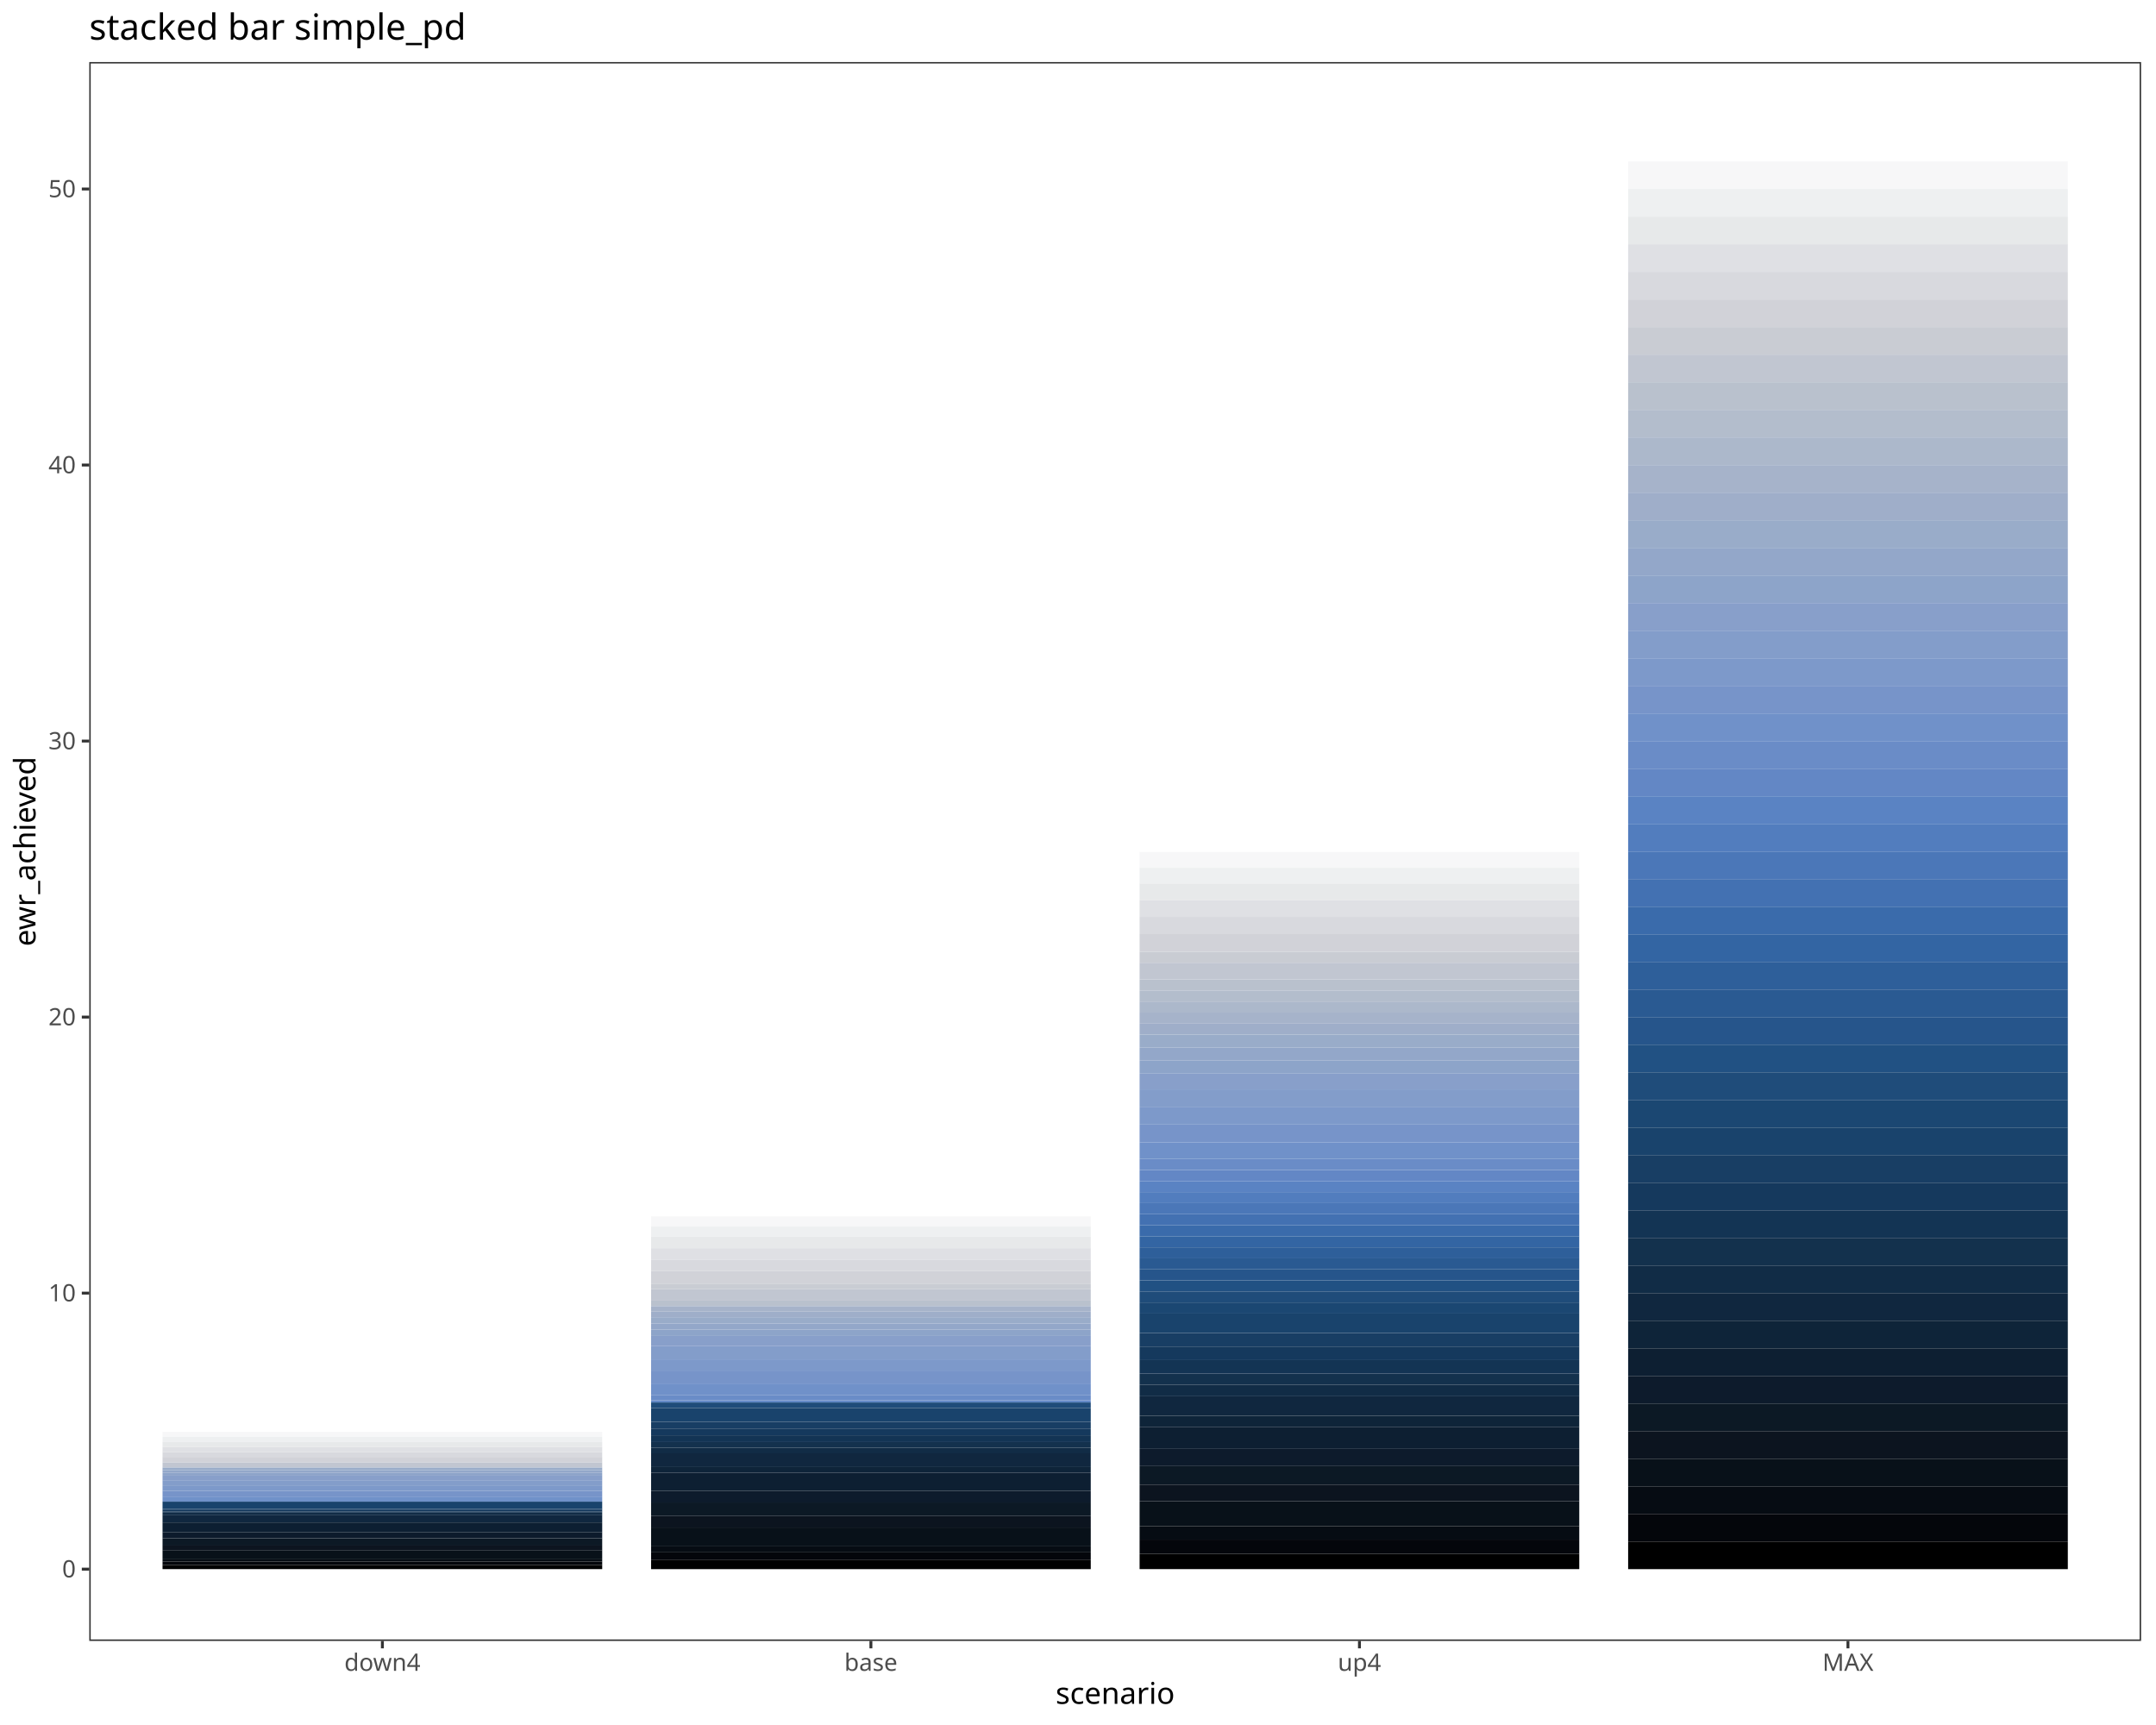
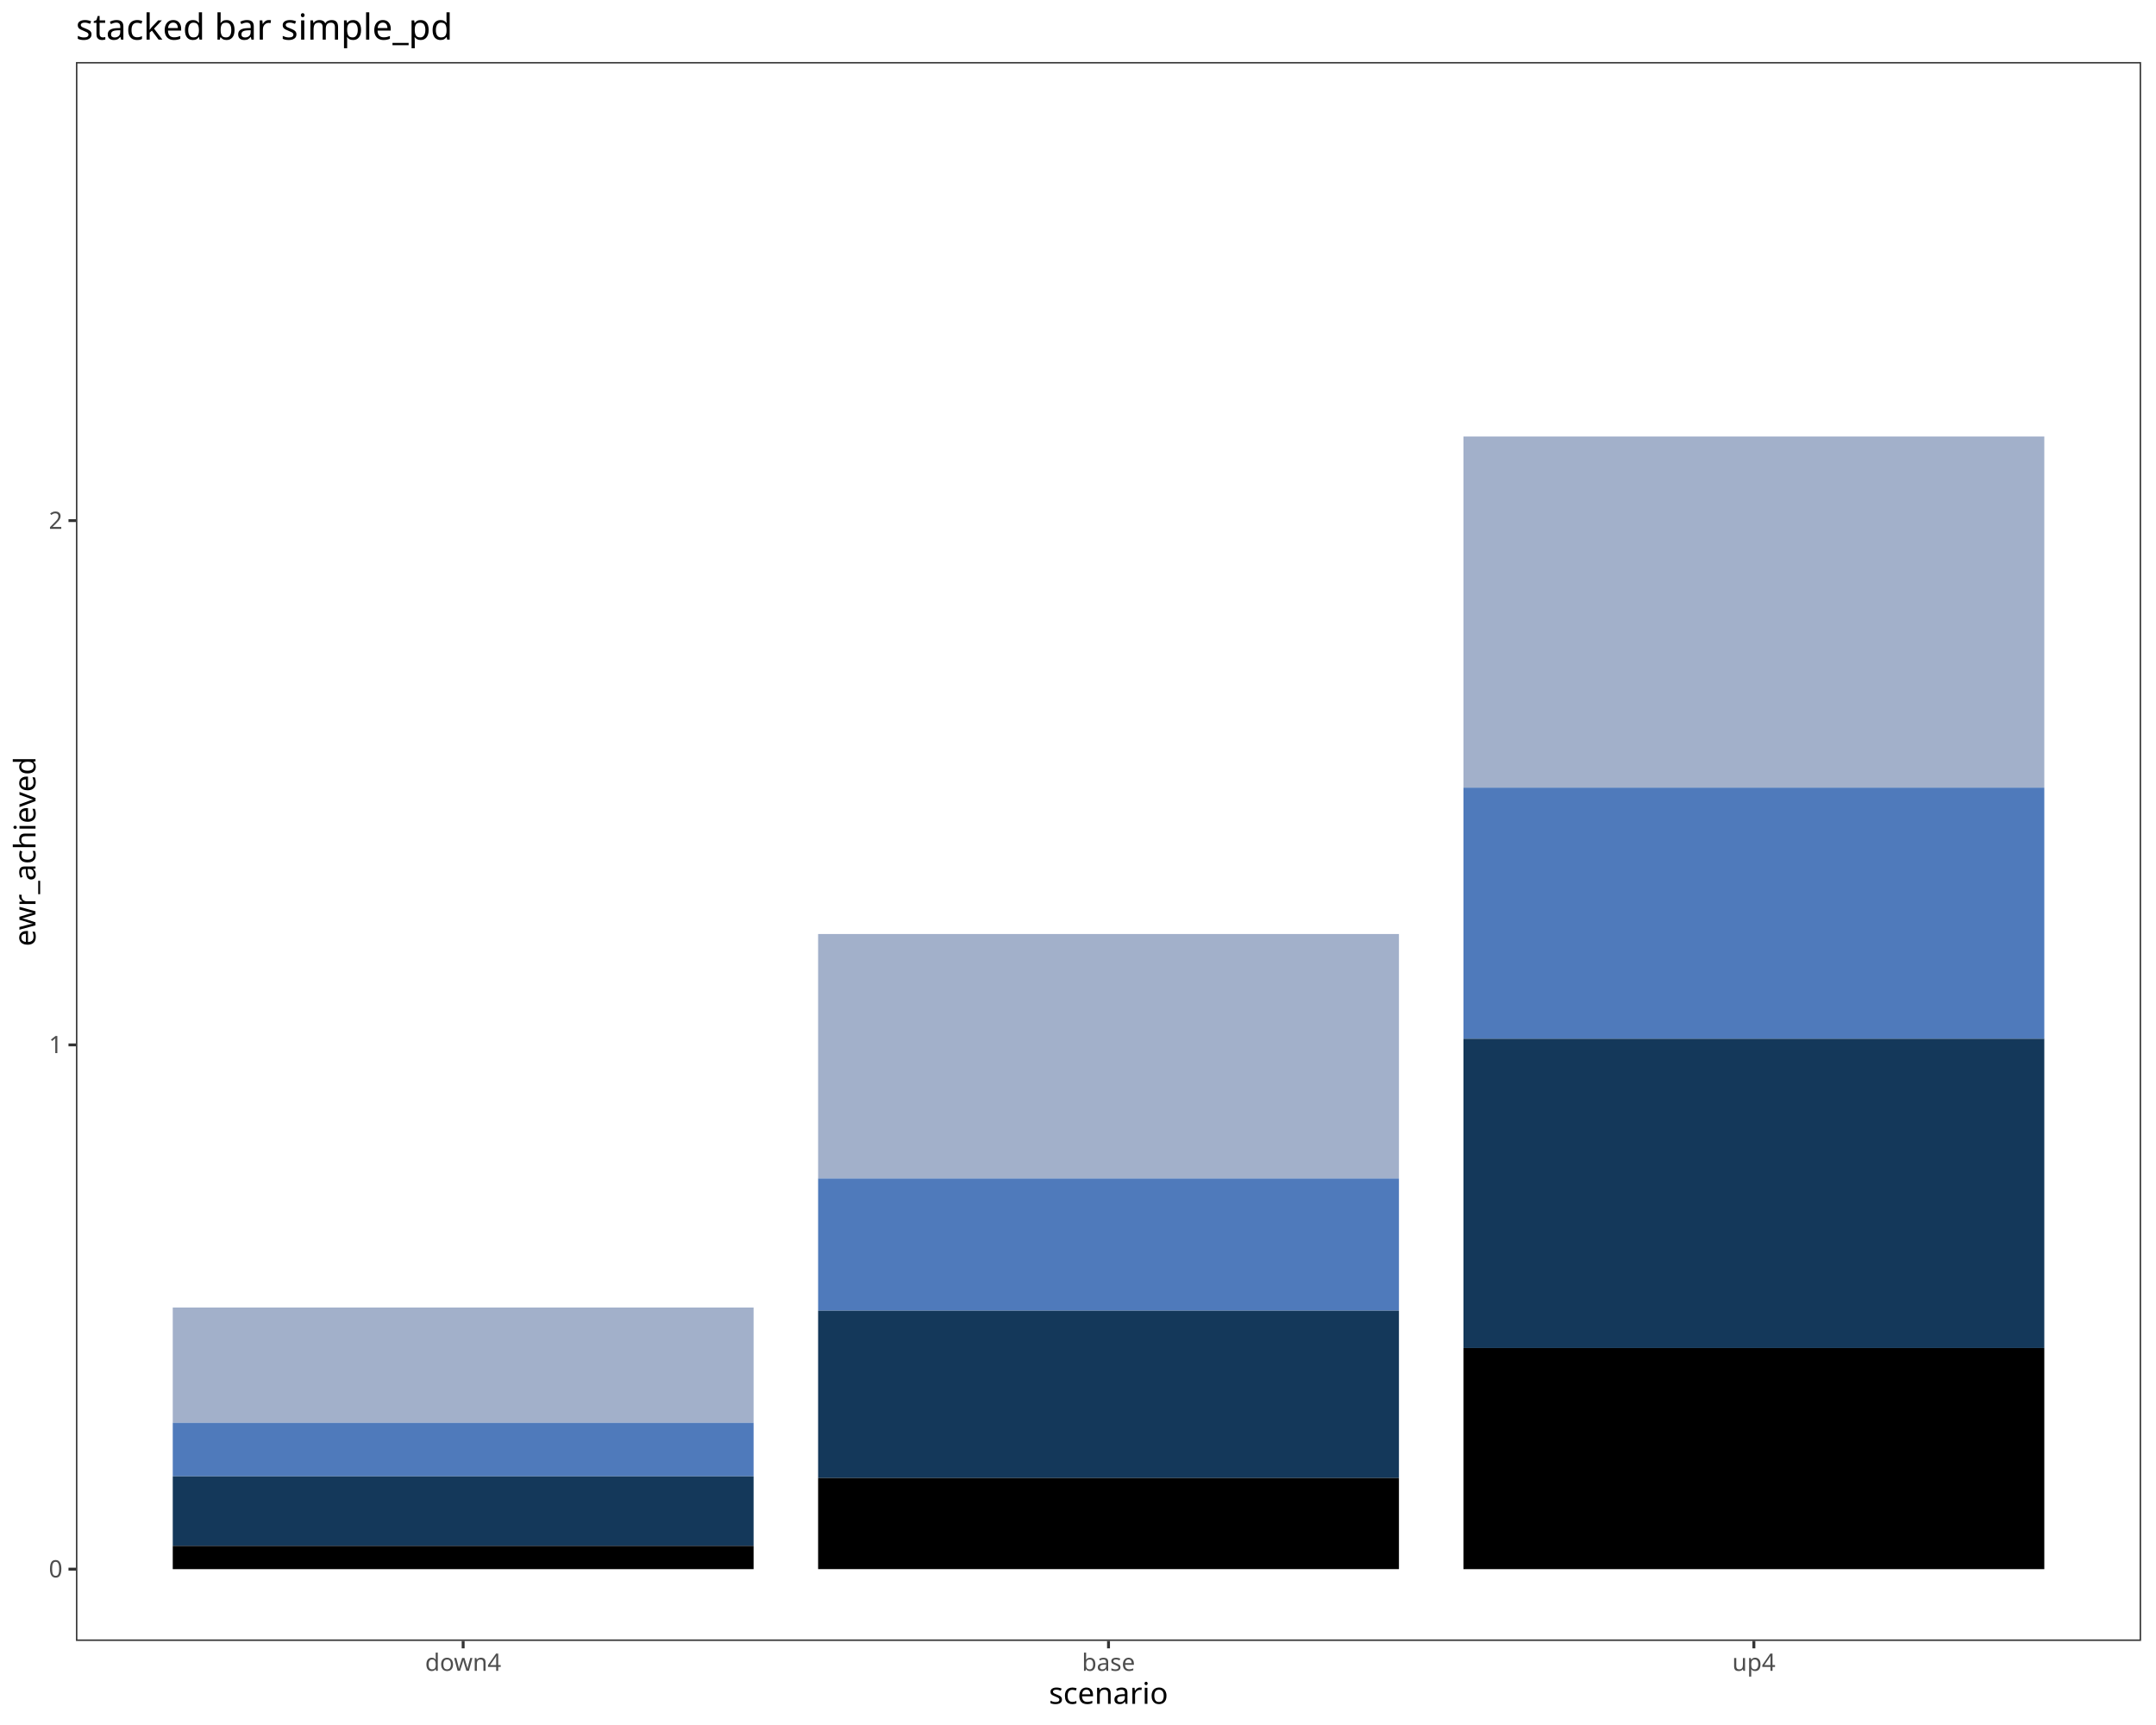
<svg xmlns="http://www.w3.org/2000/svg" class="svglite" data-engine-version="2.0" width="720.00pt" height="576.00pt" viewBox="0 0 720.00 576.00">
  <defs>
    <style type="text/css">
    .svglite line, .svglite polyline, .svglite polygon, .svglite path, .svglite rect, .svglite circle {
      fill: none;
      stroke: #000000;
      stroke-linecap: round;
      stroke-linejoin: round;
      stroke-miterlimit: 10.00;
    }
  </style>
  </defs>
  <rect width="100%" height="100%" style="stroke: none; fill: #FFFFFF;" />
  <defs>
    <clipPath id="cpMC4wMHw3MjAuMDB8MC4wMHw1NzYuMDA=">
      <rect x="0.00" y="0.00" width="720.00" height="576.00" />
    </clipPath>
  </defs>
  <g clip-path="url(#cpMC4wMHw3MjAuMDB8MC4wMHw1NzYuMDA=)">
    <rect x="0.00" y="0.00" width="720.00" height="576.00" style="stroke-width: 0.97; stroke: #FFFFFF; fill: #FFFFFF;" />
  </g>
  <defs>
-     <clipPath id="cpMjkuODF8NzE1LjAyfDIwLjcxfDU0Ny45Mg==">
-       <rect x="29.81" y="20.71" width="685.21" height="527.21" />
+     <clipPath id="cpMjUuMzZ8NzE1LjAyfDIwLjcxfDU0Ny45Mg==">
+       <rect x="25.36" y="20.71" width="689.66" height="527.21" />
    </clipPath>
  </defs>
-   <g clip-path="url(#cpMjkuODF8NzE1LjAyfDIwLjcxfDU0Ny45Mg==)">
-     <rect x="29.81" y="20.71" width="685.21" height="527.21" style="stroke-width: 0.97; stroke: none; fill: #FFFFFF;" />
-     <rect x="543.72" y="44.68" width="146.83" height="9.22" style="stroke-width: 1.07; stroke: none; stroke-linecap: butt; stroke-linejoin: miter; fill: #FFFFFF;" />
-     <rect x="543.72" y="53.89" width="146.83" height="9.22" style="stroke-width: 1.07; stroke: none; stroke-linecap: butt; stroke-linejoin: miter; fill: #F7F7F8;" />
-     <rect x="543.72" y="63.11" width="146.83" height="9.22" style="stroke-width: 1.07; stroke: none; stroke-linecap: butt; stroke-linejoin: miter; fill: #EEF0F1;" />
-     <rect x="543.72" y="72.33" width="146.83" height="9.22" style="stroke-width: 1.07; stroke: none; stroke-linecap: butt; stroke-linejoin: miter; fill: #E7E9EA;" />
-     <rect x="543.72" y="81.54" width="146.83" height="9.22" style="stroke-width: 1.07; stroke: none; stroke-linecap: butt; stroke-linejoin: miter; fill: #DFE0E4;" />
-     <rect x="543.72" y="90.76" width="146.83" height="9.22" style="stroke-width: 1.07; stroke: none; stroke-linecap: butt; stroke-linejoin: miter; fill: #D8D9DE;" />
-     <rect x="543.72" y="99.98" width="146.83" height="9.22" style="stroke-width: 1.07; stroke: none; stroke-linecap: butt; stroke-linejoin: miter; fill: #D1D2D8;" />
-     <rect x="543.72" y="109.19" width="146.83" height="9.22" style="stroke-width: 1.07; stroke: none; stroke-linecap: butt; stroke-linejoin: miter; fill: #C9CCD3;" />
-     <rect x="543.72" y="118.41" width="146.83" height="9.22" style="stroke-width: 1.07; stroke: none; stroke-linecap: butt; stroke-linejoin: miter; fill: #C1C6D1;" />
-     <rect x="543.72" y="127.63" width="146.83" height="9.22" style="stroke-width: 1.07; stroke: none; stroke-linecap: butt; stroke-linejoin: miter; fill: #B9C1CD;" />
-     <rect x="543.72" y="136.85" width="146.83" height="9.22" style="stroke-width: 1.07; stroke: none; stroke-linecap: butt; stroke-linejoin: miter; fill: #B3BDCC;" />
-     <rect x="543.72" y="146.06" width="146.83" height="9.22" style="stroke-width: 1.07; stroke: none; stroke-linecap: butt; stroke-linejoin: miter; fill: #ACB8CB;" />
-     <rect x="543.72" y="155.28" width="146.83" height="9.22" style="stroke-width: 1.07; stroke: none; stroke-linecap: butt; stroke-linejoin: miter; fill: #A6B3CA;" />
-     <rect x="543.72" y="164.50" width="146.83" height="9.22" style="stroke-width: 1.07; stroke: none; stroke-linecap: butt; stroke-linejoin: miter; fill: #9FAEC9;" />
-     <rect x="543.72" y="173.71" width="146.83" height="9.22" style="stroke-width: 1.07; stroke: none; stroke-linecap: butt; stroke-linejoin: miter; fill: #99ACC9;" />
-     <rect x="543.72" y="182.93" width="146.83" height="9.22" style="stroke-width: 1.07; stroke: none; stroke-linecap: butt; stroke-linejoin: miter; fill: #93A7C9;" />
-     <rect x="543.72" y="192.15" width="146.83" height="9.22" style="stroke-width: 1.07; stroke: none; stroke-linecap: butt; stroke-linejoin: miter; fill: #8DA4C9;" />
-     <rect x="543.72" y="201.36" width="146.83" height="9.22" style="stroke-width: 1.07; stroke: none; stroke-linecap: butt; stroke-linejoin: miter; fill: #889FCA;" />
-     <rect x="543.72" y="210.58" width="146.83" height="9.22" style="stroke-width: 1.07; stroke: none; stroke-linecap: butt; stroke-linejoin: miter; fill: #839DCA;" />
-     <rect x="543.72" y="219.80" width="146.83" height="9.22" style="stroke-width: 1.07; stroke: none; stroke-linecap: butt; stroke-linejoin: miter; fill: #7D99CA;" />
-     <rect x="543.72" y="229.01" width="146.83" height="9.22" style="stroke-width: 1.07; stroke: none; stroke-linecap: butt; stroke-linejoin: miter; fill: #7794C9;" />
-     <rect x="543.72" y="238.23" width="146.83" height="9.22" style="stroke-width: 1.07; stroke: none; stroke-linecap: butt; stroke-linejoin: miter; fill: #7091C9;" />
-     <rect x="543.72" y="247.45" width="146.83" height="9.22" style="stroke-width: 1.07; stroke: none; stroke-linecap: butt; stroke-linejoin: miter; fill: #6A8CC7;" />
-     <rect x="543.72" y="256.67" width="146.83" height="9.22" style="stroke-width: 1.07; stroke: none; stroke-linecap: butt; stroke-linejoin: miter; fill: #6387C5;" />
-     <rect x="543.72" y="265.88" width="146.83" height="9.22" style="stroke-width: 1.07; stroke: none; stroke-linecap: butt; stroke-linejoin: miter; fill: #5A83C3;" />
-     <rect x="543.72" y="275.10" width="146.83" height="9.22" style="stroke-width: 1.07; stroke: none; stroke-linecap: butt; stroke-linejoin: miter; fill: #527DBE;" />
-     <rect x="543.72" y="284.32" width="146.83" height="9.22" style="stroke-width: 1.07; stroke: none; stroke-linecap: butt; stroke-linejoin: miter; fill: #4B77B8;" />
-     <rect x="543.72" y="293.53" width="146.83" height="9.22" style="stroke-width: 1.07; stroke: none; stroke-linecap: butt; stroke-linejoin: miter; fill: #4371B2;" />
-     <rect x="543.72" y="302.75" width="146.83" height="9.22" style="stroke-width: 1.07; stroke: none; stroke-linecap: butt; stroke-linejoin: miter; fill: #3A6BAB;" />
-     <rect x="543.72" y="311.97" width="146.83" height="9.22" style="stroke-width: 1.07; stroke: none; stroke-linecap: butt; stroke-linejoin: miter; fill: #3365A3;" />
-     <rect x="543.72" y="321.18" width="146.83" height="9.22" style="stroke-width: 1.07; stroke: none; stroke-linecap: butt; stroke-linejoin: miter; fill: #2E5F9A;" />
-     <rect x="543.72" y="330.40" width="146.83" height="9.22" style="stroke-width: 1.07; stroke: none; stroke-linecap: butt; stroke-linejoin: miter; fill: #2A5A92;" />
-     <rect x="543.72" y="339.62" width="146.83" height="9.22" style="stroke-width: 1.07; stroke: none; stroke-linecap: butt; stroke-linejoin: miter; fill: #26558B;" />
-     <rect x="543.72" y="348.83" width="146.83" height="9.22" style="stroke-width: 1.07; stroke: none; stroke-linecap: butt; stroke-linejoin: miter; fill: #215183;" />
-     <rect x="543.72" y="358.05" width="146.83" height="9.22" style="stroke-width: 1.07; stroke: none; stroke-linecap: butt; stroke-linejoin: miter; fill: #1F4C7A;" />
-     <rect x="543.72" y="367.27" width="146.83" height="9.22" style="stroke-width: 1.07; stroke: none; stroke-linecap: butt; stroke-linejoin: miter; fill: #1B4772;" />
-     <rect x="543.72" y="376.49" width="146.83" height="9.22" style="stroke-width: 1.07; stroke: none; stroke-linecap: butt; stroke-linejoin: miter; fill: #19436C;" />
-     <rect x="543.72" y="385.70" width="146.83" height="9.22" style="stroke-width: 1.07; stroke: none; stroke-linecap: butt; stroke-linejoin: miter; fill: #183E64;" />
-     <rect x="543.72" y="394.92" width="146.83" height="9.22" style="stroke-width: 1.07; stroke: none; stroke-linecap: butt; stroke-linejoin: miter; fill: #15395D;" />
-     <rect x="543.72" y="404.14" width="146.83" height="9.22" style="stroke-width: 1.07; stroke: none; stroke-linecap: butt; stroke-linejoin: miter; fill: #133454;" />
-     <rect x="543.72" y="413.35" width="146.83" height="9.22" style="stroke-width: 1.07; stroke: none; stroke-linecap: butt; stroke-linejoin: miter; fill: #13314D;" />
-     <rect x="543.72" y="422.57" width="146.83" height="9.22" style="stroke-width: 1.07; stroke: none; stroke-linecap: butt; stroke-linejoin: miter; fill: #112C46;" />
-     <rect x="543.72" y="431.79" width="146.83" height="9.22" style="stroke-width: 1.07; stroke: none; stroke-linecap: butt; stroke-linejoin: miter; fill: #10273F;" />
-     <rect x="543.72" y="441.00" width="146.83" height="9.22" style="stroke-width: 1.07; stroke: none; stroke-linecap: butt; stroke-linejoin: miter; fill: #0E2439;" />
-     <rect x="543.72" y="450.22" width="146.83" height="9.22" style="stroke-width: 1.07; stroke: none; stroke-linecap: butt; stroke-linejoin: miter; fill: #0D1F32;" />
-     <rect x="543.72" y="459.44" width="146.83" height="9.22" style="stroke-width: 1.07; stroke: none; stroke-linecap: butt; stroke-linejoin: miter; fill: #0D1B2C;" />
-     <rect x="543.72" y="468.65" width="146.83" height="9.22" style="stroke-width: 1.07; stroke: none; stroke-linecap: butt; stroke-linejoin: miter; fill: #0C1925;" />
-     <rect x="543.72" y="477.87" width="146.83" height="9.22" style="stroke-width: 1.07; stroke: none; stroke-linecap: butt; stroke-linejoin: miter; fill: #0C141F;" />
-     <rect x="543.72" y="487.09" width="146.83" height="9.22" style="stroke-width: 1.07; stroke: none; stroke-linecap: butt; stroke-linejoin: miter; fill: #081119;" />
-     <rect x="543.72" y="496.31" width="146.83" height="9.22" style="stroke-width: 1.07; stroke: none; stroke-linecap: butt; stroke-linejoin: miter; fill: #060C13;" />
-     <rect x="543.72" y="505.52" width="146.83" height="9.22" style="stroke-width: 1.07; stroke: none; stroke-linecap: butt; stroke-linejoin: miter; fill: #04060B;" />
-     <rect x="543.72" y="514.74" width="146.83" height="9.22" style="stroke-width: 1.07; stroke: none; stroke-linecap: butt; stroke-linejoin: miter; fill: #000000;" />
-     <rect x="217.43" y="402.10" width="146.83" height="4.07" style="stroke-width: 1.07; stroke: none; stroke-linecap: butt; stroke-linejoin: miter; fill: #FFFFFF;" />
-     <rect x="217.43" y="406.17" width="146.83" height="3.39" style="stroke-width: 1.07; stroke: none; stroke-linecap: butt; stroke-linejoin: miter; fill: #F7F7F8;" />
-     <rect x="217.43" y="409.56" width="146.83" height="3.39" style="stroke-width: 1.07; stroke: none; stroke-linecap: butt; stroke-linejoin: miter; fill: #EEF0F1;" />
-     <rect x="217.43" y="412.96" width="146.83" height="3.82" style="stroke-width: 1.07; stroke: none; stroke-linecap: butt; stroke-linejoin: miter; fill: #E7E9EA;" />
-     <rect x="217.43" y="416.78" width="146.83" height="3.82" style="stroke-width: 1.07; stroke: none; stroke-linecap: butt; stroke-linejoin: miter; fill: #DFE0E4;" />
-     <rect x="217.43" y="420.60" width="146.83" height="3.77" style="stroke-width: 1.07; stroke: none; stroke-linecap: butt; stroke-linejoin: miter; fill: #D8D9DE;" />
-     <rect x="217.43" y="424.37" width="146.83" height="4.26" style="stroke-width: 1.07; stroke: none; stroke-linecap: butt; stroke-linejoin: miter; fill: #D1D2D8;" />
-     <rect x="217.43" y="428.63" width="146.83" height="1.84" style="stroke-width: 1.07; stroke: none; stroke-linecap: butt; stroke-linejoin: miter; fill: #C9CCD3;" />
-     <rect x="217.43" y="430.47" width="146.83" height="3.82" style="stroke-width: 1.07; stroke: none; stroke-linecap: butt; stroke-linejoin: miter; fill: #C1C6D1;" />
-     <rect x="217.43" y="434.29" width="146.83" height="1.84" style="stroke-width: 1.07; stroke: none; stroke-linecap: butt; stroke-linejoin: miter; fill: #B9C1CD;" />
-     <rect x="217.43" y="436.13" width="146.83" height="0.00" style="stroke-width: 1.07; stroke: none; stroke-linecap: butt; stroke-linejoin: miter; fill: #B3BDCC;" />
-     <rect x="217.43" y="436.13" width="146.83" height="0.00" style="stroke-width: 1.07; stroke: none; stroke-linecap: butt; stroke-linejoin: miter; fill: #ACB8CB;" />
-     <rect x="217.43" y="436.13" width="146.83" height="1.84" style="stroke-width: 1.07; stroke: none; stroke-linecap: butt; stroke-linejoin: miter; fill: #A6B3CA;" />
-     <rect x="217.43" y="437.98" width="146.83" height="1.84" style="stroke-width: 1.07; stroke: none; stroke-linecap: butt; stroke-linejoin: miter; fill: #9FAEC9;" />
-     <rect x="217.43" y="439.82" width="146.83" height="2.09" style="stroke-width: 1.07; stroke: none; stroke-linecap: butt; stroke-linejoin: miter; fill: #99ACC9;" />
-     <rect x="217.43" y="441.91" width="146.83" height="2.09" style="stroke-width: 1.07; stroke: none; stroke-linecap: butt; stroke-linejoin: miter; fill: #93A7C9;" />
-     <rect x="217.43" y="444.00" width="146.83" height="2.09" style="stroke-width: 1.07; stroke: none; stroke-linecap: butt; stroke-linejoin: miter; fill: #8DA4C9;" />
-     <rect x="217.43" y="446.09" width="146.83" height="3.41" style="stroke-width: 1.07; stroke: none; stroke-linecap: butt; stroke-linejoin: miter; fill: #889FCA;" />
-     <rect x="217.43" y="449.50" width="146.83" height="4.41" style="stroke-width: 1.07; stroke: none; stroke-linecap: butt; stroke-linejoin: miter; fill: #839DCA;" />
-     <rect x="217.43" y="453.91" width="146.83" height="3.74" style="stroke-width: 1.07; stroke: none; stroke-linecap: butt; stroke-linejoin: miter; fill: #7D99CA;" />
-     <rect x="217.43" y="457.65" width="146.83" height="4.33" style="stroke-width: 1.07; stroke: none; stroke-linecap: butt; stroke-linejoin: miter; fill: #7794C9;" />
-     <rect x="217.43" y="461.98" width="146.83" height="3.79" style="stroke-width: 1.07; stroke: none; stroke-linecap: butt; stroke-linejoin: miter; fill: #7091C9;" />
-     <rect x="217.43" y="465.77" width="146.83" height="1.84" style="stroke-width: 1.07; stroke: none; stroke-linecap: butt; stroke-linejoin: miter; fill: #6A8CC7;" />
-     <rect x="217.43" y="467.61" width="146.83" height="0.37" style="stroke-width: 1.07; stroke: none; stroke-linecap: butt; stroke-linejoin: miter; fill: #6387C5;" />
-     <rect x="217.43" y="467.98" width="146.83" height="0.34" style="stroke-width: 1.07; stroke: none; stroke-linecap: butt; stroke-linejoin: miter; fill: #5A83C3;" />
-     <rect x="217.43" y="468.32" width="146.83" height="0.00" style="stroke-width: 1.07; stroke: none; stroke-linecap: butt; stroke-linejoin: miter; fill: #527DBE;" />
-     <rect x="217.43" y="468.32" width="146.83" height="0.00" style="stroke-width: 1.07; stroke: none; stroke-linecap: butt; stroke-linejoin: miter; fill: #4B77B8;" />
-     <rect x="217.43" y="468.32" width="146.83" height="0.00" style="stroke-width: 1.07; stroke: none; stroke-linecap: butt; stroke-linejoin: miter; fill: #4371B2;" />
-     <rect x="217.43" y="468.32" width="146.83" height="0.00" style="stroke-width: 1.07; stroke: none; stroke-linecap: butt; stroke-linejoin: miter; fill: #3A6BAB;" />
-     <rect x="217.43" y="468.32" width="146.83" height="0.00" style="stroke-width: 1.07; stroke: none; stroke-linecap: butt; stroke-linejoin: miter; fill: #3365A3;" />
-     <rect x="217.43" y="468.32" width="146.83" height="0.00" style="stroke-width: 1.07; stroke: none; stroke-linecap: butt; stroke-linejoin: miter; fill: #2E5F9A;" />
-     <rect x="217.43" y="468.32" width="146.83" height="0.00" style="stroke-width: 1.07; stroke: none; stroke-linecap: butt; stroke-linejoin: miter; fill: #2A5A92;" />
-     <rect x="217.43" y="468.32" width="146.83" height="0.00" style="stroke-width: 1.07; stroke: none; stroke-linecap: butt; stroke-linejoin: miter; fill: #26558B;" />
-     <rect x="217.43" y="468.32" width="146.83" height="0.00" style="stroke-width: 1.07; stroke: none; stroke-linecap: butt; stroke-linejoin: miter; fill: #215183;" />
-     <rect x="217.43" y="468.32" width="146.83" height="1.84" style="stroke-width: 1.07; stroke: none; stroke-linecap: butt; stroke-linejoin: miter; fill: #1F4C7A;" />
-     <rect x="217.43" y="470.16" width="146.83" height="0.00" style="stroke-width: 1.07; stroke: none; stroke-linecap: butt; stroke-linejoin: miter; fill: #1B4772;" />
-     <rect x="217.43" y="470.16" width="146.83" height="4.59" style="stroke-width: 1.07; stroke: none; stroke-linecap: butt; stroke-linejoin: miter; fill: #19436C;" />
-     <rect x="217.43" y="474.75" width="146.83" height="2.26" style="stroke-width: 1.07; stroke: none; stroke-linecap: butt; stroke-linejoin: miter; fill: #183E64;" />
-     <rect x="217.43" y="477.00" width="146.83" height="2.26" style="stroke-width: 1.07; stroke: none; stroke-linecap: butt; stroke-linejoin: miter; fill: #15395D;" />
-     <rect x="217.43" y="479.26" width="146.83" height="2.26" style="stroke-width: 1.07; stroke: none; stroke-linecap: butt; stroke-linejoin: miter; fill: #133454;" />
-     <rect x="217.43" y="481.51" width="146.83" height="1.84" style="stroke-width: 1.07; stroke: none; stroke-linecap: butt; stroke-linejoin: miter; fill: #13314D;" />
-     <rect x="217.43" y="483.36" width="146.83" height="1.92" style="stroke-width: 1.07; stroke: none; stroke-linecap: butt; stroke-linejoin: miter; fill: #112C46;" />
-     <rect x="217.43" y="485.28" width="146.83" height="4.59" style="stroke-width: 1.07; stroke: none; stroke-linecap: butt; stroke-linejoin: miter; fill: #10273F;" />
-     <rect x="217.43" y="489.86" width="146.83" height="1.84" style="stroke-width: 1.07; stroke: none; stroke-linecap: butt; stroke-linejoin: miter; fill: #0E2439;" />
-     <rect x="217.43" y="491.71" width="146.83" height="6.14" style="stroke-width: 1.07; stroke: none; stroke-linecap: butt; stroke-linejoin: miter; fill: #0D1F32;" />
-     <rect x="217.43" y="497.85" width="146.83" height="3.85" style="stroke-width: 1.07; stroke: none; stroke-linecap: butt; stroke-linejoin: miter; fill: #0D1B2C;" />
-     <rect x="217.43" y="501.70" width="146.83" height="4.53" style="stroke-width: 1.07; stroke: none; stroke-linecap: butt; stroke-linejoin: miter; fill: #0C1925;" />
-     <rect x="217.43" y="506.24" width="146.83" height="3.82" style="stroke-width: 1.07; stroke: none; stroke-linecap: butt; stroke-linejoin: miter; fill: #0C141F;" />
-     <rect x="217.43" y="510.06" width="146.83" height="6.30" style="stroke-width: 1.07; stroke: none; stroke-linecap: butt; stroke-linejoin: miter; fill: #081119;" />
-     <rect x="217.43" y="516.36" width="146.83" height="2.00" style="stroke-width: 1.07; stroke: none; stroke-linecap: butt; stroke-linejoin: miter; fill: #060C13;" />
-     <rect x="217.43" y="518.36" width="146.83" height="2.57" style="stroke-width: 1.07; stroke: none; stroke-linecap: butt; stroke-linejoin: miter; fill: #04060B;" />
-     <rect x="217.43" y="520.93" width="146.83" height="3.03" style="stroke-width: 1.07; stroke: none; stroke-linecap: butt; stroke-linejoin: miter; fill: #000000;" />
-     <rect x="54.28" y="476.33" width="146.83" height="1.77" style="stroke-width: 1.07; stroke: none; stroke-linecap: butt; stroke-linejoin: miter; fill: #FFFFFF;" />
-     <rect x="54.28" y="478.11" width="146.83" height="1.69" style="stroke-width: 1.07; stroke: none; stroke-linecap: butt; stroke-linejoin: miter; fill: #F7F7F8;" />
-     <rect x="54.28" y="479.80" width="146.83" height="1.69" style="stroke-width: 1.07; stroke: none; stroke-linecap: butt; stroke-linejoin: miter; fill: #EEF0F1;" />
-     <rect x="54.28" y="481.49" width="146.83" height="1.68" style="stroke-width: 1.07; stroke: none; stroke-linecap: butt; stroke-linejoin: miter; fill: #E7E9EA;" />
-     <rect x="54.28" y="483.18" width="146.83" height="1.68" style="stroke-width: 1.07; stroke: none; stroke-linecap: butt; stroke-linejoin: miter; fill: #DFE0E4;" />
-     <rect x="54.28" y="484.86" width="146.83" height="1.62" style="stroke-width: 1.07; stroke: none; stroke-linecap: butt; stroke-linejoin: miter; fill: #D8D9DE;" />
-     <rect x="54.28" y="486.48" width="146.83" height="1.88" style="stroke-width: 1.07; stroke: none; stroke-linecap: butt; stroke-linejoin: miter; fill: #D1D2D8;" />
-     <rect x="54.28" y="488.36" width="146.83" height="0.00" style="stroke-width: 1.07; stroke: none; stroke-linecap: butt; stroke-linejoin: miter; fill: #C9CCD3;" />
-     <rect x="54.28" y="488.36" width="146.83" height="1.68" style="stroke-width: 1.07; stroke: none; stroke-linecap: butt; stroke-linejoin: miter; fill: #C1C6D1;" />
-     <rect x="54.28" y="490.04" width="146.83" height="0.00" style="stroke-width: 1.07; stroke: none; stroke-linecap: butt; stroke-linejoin: miter; fill: #B9C1CD;" />
-     <rect x="54.28" y="490.04" width="146.83" height="0.00" style="stroke-width: 1.07; stroke: none; stroke-linecap: butt; stroke-linejoin: miter; fill: #B3BDCC;" />
-     <rect x="54.28" y="490.04" width="146.83" height="0.00" style="stroke-width: 1.07; stroke: none; stroke-linecap: butt; stroke-linejoin: miter; fill: #ACB8CB;" />
-     <rect x="54.28" y="490.04" width="146.83" height="0.00" style="stroke-width: 1.07; stroke: none; stroke-linecap: butt; stroke-linejoin: miter; fill: #A6B3CA;" />
-     <rect x="54.28" y="490.04" width="146.83" height="0.00" style="stroke-width: 1.07; stroke: none; stroke-linecap: butt; stroke-linejoin: miter; fill: #9FAEC9;" />
-     <rect x="54.28" y="490.04" width="146.83" height="0.90" style="stroke-width: 1.07; stroke: none; stroke-linecap: butt; stroke-linejoin: miter; fill: #99ACC9;" />
-     <rect x="54.28" y="490.94" width="146.83" height="0.90" style="stroke-width: 1.07; stroke: none; stroke-linecap: butt; stroke-linejoin: miter; fill: #93A7C9;" />
-     <rect x="54.28" y="491.85" width="146.83" height="0.90" style="stroke-width: 1.07; stroke: none; stroke-linecap: butt; stroke-linejoin: miter; fill: #8DA4C9;" />
-     <rect x="54.28" y="492.75" width="146.83" height="1.51" style="stroke-width: 1.07; stroke: none; stroke-linecap: butt; stroke-linejoin: miter; fill: #889FCA;" />
-     <rect x="54.28" y="494.26" width="146.83" height="1.94" style="stroke-width: 1.07; stroke: none; stroke-linecap: butt; stroke-linejoin: miter; fill: #839DCA;" />
-     <rect x="54.28" y="496.20" width="146.83" height="1.62" style="stroke-width: 1.07; stroke: none; stroke-linecap: butt; stroke-linejoin: miter; fill: #7D99CA;" />
-     <rect x="54.28" y="497.81" width="146.83" height="1.91" style="stroke-width: 1.07; stroke: none; stroke-linecap: butt; stroke-linejoin: miter; fill: #7794C9;" />
-     <rect x="54.28" y="499.72" width="146.83" height="1.71" style="stroke-width: 1.07; stroke: none; stroke-linecap: butt; stroke-linejoin: miter; fill: #7091C9;" />
-     <rect x="54.28" y="501.43" width="146.83" height="0.00" style="stroke-width: 1.07; stroke: none; stroke-linecap: butt; stroke-linejoin: miter; fill: #6A8CC7;" />
-     <rect x="54.28" y="501.43" width="146.83" height="0.00" style="stroke-width: 1.07; stroke: none; stroke-linecap: butt; stroke-linejoin: miter; fill: #6387C5;" />
-     <rect x="54.28" y="501.43" width="146.83" height="0.00" style="stroke-width: 1.07; stroke: none; stroke-linecap: butt; stroke-linejoin: miter; fill: #5A83C3;" />
-     <rect x="54.28" y="501.43" width="146.83" height="0.00" style="stroke-width: 1.07; stroke: none; stroke-linecap: butt; stroke-linejoin: miter; fill: #527DBE;" />
-     <rect x="54.28" y="501.43" width="146.83" height="0.00" style="stroke-width: 1.07; stroke: none; stroke-linecap: butt; stroke-linejoin: miter; fill: #4B77B8;" />
-     <rect x="54.28" y="501.43" width="146.83" height="0.00" style="stroke-width: 1.07; stroke: none; stroke-linecap: butt; stroke-linejoin: miter; fill: #4371B2;" />
-     <rect x="54.28" y="501.43" width="146.83" height="0.00" style="stroke-width: 1.07; stroke: none; stroke-linecap: butt; stroke-linejoin: miter; fill: #3A6BAB;" />
-     <rect x="54.28" y="501.43" width="146.83" height="0.00" style="stroke-width: 1.07; stroke: none; stroke-linecap: butt; stroke-linejoin: miter; fill: #3365A3;" />
-     <rect x="54.28" y="501.43" width="146.83" height="0.00" style="stroke-width: 1.07; stroke: none; stroke-linecap: butt; stroke-linejoin: miter; fill: #2E5F9A;" />
-     <rect x="54.28" y="501.43" width="146.83" height="0.00" style="stroke-width: 1.07; stroke: none; stroke-linecap: butt; stroke-linejoin: miter; fill: #2A5A92;" />
-     <rect x="54.28" y="501.43" width="146.83" height="0.00" style="stroke-width: 1.07; stroke: none; stroke-linecap: butt; stroke-linejoin: miter; fill: #26558B;" />
-     <rect x="54.28" y="501.43" width="146.83" height="0.00" style="stroke-width: 1.07; stroke: none; stroke-linecap: butt; stroke-linejoin: miter; fill: #215183;" />
-     <rect x="54.28" y="501.43" width="146.83" height="0.00" style="stroke-width: 1.07; stroke: none; stroke-linecap: butt; stroke-linejoin: miter; fill: #1F4C7A;" />
-     <rect x="54.28" y="501.43" width="146.83" height="0.00" style="stroke-width: 1.07; stroke: none; stroke-linecap: butt; stroke-linejoin: miter; fill: #1B4772;" />
-     <rect x="54.28" y="501.43" width="146.83" height="2.41" style="stroke-width: 1.07; stroke: none; stroke-linecap: butt; stroke-linejoin: miter; fill: #19436C;" />
-     <rect x="54.28" y="503.84" width="146.83" height="0.42" style="stroke-width: 1.07; stroke: none; stroke-linecap: butt; stroke-linejoin: miter; fill: #183E64;" />
-     <rect x="54.28" y="504.26" width="146.83" height="0.42" style="stroke-width: 1.07; stroke: none; stroke-linecap: butt; stroke-linejoin: miter; fill: #15395D;" />
-     <rect x="54.28" y="504.68" width="146.83" height="0.42" style="stroke-width: 1.07; stroke: none; stroke-linecap: butt; stroke-linejoin: miter; fill: #133454;" />
-     <rect x="54.28" y="505.11" width="146.83" height="0.00" style="stroke-width: 1.07; stroke: none; stroke-linecap: butt; stroke-linejoin: miter; fill: #13314D;" />
-     <rect x="54.28" y="505.11" width="146.83" height="0.86" style="stroke-width: 1.07; stroke: none; stroke-linecap: butt; stroke-linejoin: miter; fill: #112C46;" />
-     <rect x="54.28" y="505.96" width="146.83" height="2.41" style="stroke-width: 1.07; stroke: none; stroke-linecap: butt; stroke-linejoin: miter; fill: #10273F;" />
-     <rect x="54.28" y="508.37" width="146.83" height="0.00" style="stroke-width: 1.07; stroke: none; stroke-linecap: butt; stroke-linejoin: miter; fill: #0E2439;" />
-     <rect x="54.28" y="508.37" width="146.83" height="3.32" style="stroke-width: 1.07; stroke: none; stroke-linecap: butt; stroke-linejoin: miter; fill: #0D1F32;" />
-     <rect x="54.28" y="511.69" width="146.83" height="1.98" style="stroke-width: 1.07; stroke: none; stroke-linecap: butt; stroke-linejoin: miter; fill: #0D1B2C;" />
-     <rect x="54.28" y="513.68" width="146.83" height="2.41" style="stroke-width: 1.07; stroke: none; stroke-linecap: butt; stroke-linejoin: miter; fill: #0C1925;" />
-     <rect x="54.28" y="516.08" width="146.83" height="1.68" style="stroke-width: 1.07; stroke: none; stroke-linecap: butt; stroke-linejoin: miter; fill: #0C141F;" />
-     <rect x="54.28" y="517.76" width="146.83" height="2.92" style="stroke-width: 1.07; stroke: none; stroke-linecap: butt; stroke-linejoin: miter; fill: #081119;" />
-     <rect x="54.28" y="520.69" width="146.83" height="0.71" style="stroke-width: 1.07; stroke: none; stroke-linecap: butt; stroke-linejoin: miter; fill: #060C13;" />
-     <rect x="54.28" y="521.40" width="146.83" height="1.16" style="stroke-width: 1.07; stroke: none; stroke-linecap: butt; stroke-linejoin: miter; fill: #04060B;" />
-     <rect x="54.28" y="522.56" width="146.83" height="1.39" style="stroke-width: 1.07; stroke: none; stroke-linecap: butt; stroke-linejoin: miter; fill: #000000;" />
-     <rect x="380.57" y="278.61" width="146.83" height="5.89" style="stroke-width: 1.07; stroke: none; stroke-linecap: butt; stroke-linejoin: miter; fill: #FFFFFF;" />
-     <rect x="380.57" y="284.50" width="146.83" height="5.26" style="stroke-width: 1.07; stroke: none; stroke-linecap: butt; stroke-linejoin: miter; fill: #F7F7F8;" />
-     <rect x="380.57" y="289.76" width="146.83" height="5.26" style="stroke-width: 1.07; stroke: none; stroke-linecap: butt; stroke-linejoin: miter; fill: #EEF0F1;" />
-     <rect x="380.57" y="295.02" width="146.83" height="5.56" style="stroke-width: 1.07; stroke: none; stroke-linecap: butt; stroke-linejoin: miter; fill: #E7E9EA;" />
-     <rect x="380.57" y="300.58" width="146.83" height="5.56" style="stroke-width: 1.07; stroke: none; stroke-linecap: butt; stroke-linejoin: miter; fill: #DFE0E4;" />
-     <rect x="380.57" y="306.15" width="146.83" height="5.76" style="stroke-width: 1.07; stroke: none; stroke-linecap: butt; stroke-linejoin: miter; fill: #D8D9DE;" />
-     <rect x="380.57" y="311.90" width="146.83" height="5.89" style="stroke-width: 1.07; stroke: none; stroke-linecap: butt; stroke-linejoin: miter; fill: #D1D2D8;" />
-     <rect x="380.57" y="317.80" width="146.83" height="3.69" style="stroke-width: 1.07; stroke: none; stroke-linecap: butt; stroke-linejoin: miter; fill: #C9CCD3;" />
-     <rect x="380.57" y="321.48" width="146.83" height="5.56" style="stroke-width: 1.07; stroke: none; stroke-linecap: butt; stroke-linejoin: miter; fill: #C1C6D1;" />
-     <rect x="380.57" y="327.05" width="146.83" height="3.69" style="stroke-width: 1.07; stroke: none; stroke-linecap: butt; stroke-linejoin: miter; fill: #B9C1CD;" />
-     <rect x="380.57" y="330.73" width="146.83" height="3.69" style="stroke-width: 1.07; stroke: none; stroke-linecap: butt; stroke-linejoin: miter; fill: #B3BDCC;" />
-     <rect x="380.57" y="334.42" width="146.83" height="3.69" style="stroke-width: 1.07; stroke: none; stroke-linecap: butt; stroke-linejoin: miter; fill: #ACB8CB;" />
-     <rect x="380.57" y="338.11" width="146.83" height="3.69" style="stroke-width: 1.07; stroke: none; stroke-linecap: butt; stroke-linejoin: miter; fill: #A6B3CA;" />
-     <rect x="380.57" y="341.79" width="146.83" height="3.69" style="stroke-width: 1.07; stroke: none; stroke-linecap: butt; stroke-linejoin: miter; fill: #9FAEC9;" />
-     <rect x="380.57" y="345.48" width="146.83" height="4.34" style="stroke-width: 1.07; stroke: none; stroke-linecap: butt; stroke-linejoin: miter; fill: #99ACC9;" />
-     <rect x="380.57" y="349.82" width="146.83" height="4.34" style="stroke-width: 1.07; stroke: none; stroke-linecap: butt; stroke-linejoin: miter; fill: #93A7C9;" />
-     <rect x="380.57" y="354.16" width="146.83" height="4.34" style="stroke-width: 1.07; stroke: none; stroke-linecap: butt; stroke-linejoin: miter; fill: #8DA4C9;" />
-     <rect x="380.57" y="358.51" width="146.83" height="5.26" style="stroke-width: 1.07; stroke: none; stroke-linecap: butt; stroke-linejoin: miter; fill: #889FCA;" />
-     <rect x="380.57" y="363.76" width="146.83" height="6.00" style="stroke-width: 1.07; stroke: none; stroke-linecap: butt; stroke-linejoin: miter; fill: #839DCA;" />
-     <rect x="380.57" y="369.76" width="146.83" height="5.74" style="stroke-width: 1.07; stroke: none; stroke-linecap: butt; stroke-linejoin: miter; fill: #7D99CA;" />
-     <rect x="380.57" y="375.50" width="146.83" height="5.94" style="stroke-width: 1.07; stroke: none; stroke-linecap: butt; stroke-linejoin: miter; fill: #7794C9;" />
-     <rect x="380.57" y="381.43" width="146.83" height="5.56" style="stroke-width: 1.07; stroke: none; stroke-linecap: butt; stroke-linejoin: miter; fill: #7091C9;" />
-     <rect x="380.57" y="386.99" width="146.83" height="3.69" style="stroke-width: 1.07; stroke: none; stroke-linecap: butt; stroke-linejoin: miter; fill: #6A8CC7;" />
-     <rect x="380.57" y="390.68" width="146.83" height="3.69" style="stroke-width: 1.07; stroke: none; stroke-linecap: butt; stroke-linejoin: miter; fill: #6387C5;" />
-     <rect x="380.57" y="394.37" width="146.83" height="3.69" style="stroke-width: 1.07; stroke: none; stroke-linecap: butt; stroke-linejoin: miter; fill: #5A83C3;" />
-     <rect x="380.57" y="398.05" width="146.83" height="3.69" style="stroke-width: 1.07; stroke: none; stroke-linecap: butt; stroke-linejoin: miter; fill: #527DBE;" />
-     <rect x="380.57" y="401.74" width="146.83" height="3.69" style="stroke-width: 1.07; stroke: none; stroke-linecap: butt; stroke-linejoin: miter; fill: #4B77B8;" />
-     <rect x="380.57" y="405.43" width="146.83" height="3.69" style="stroke-width: 1.07; stroke: none; stroke-linecap: butt; stroke-linejoin: miter; fill: #4371B2;" />
-     <rect x="380.57" y="409.11" width="146.83" height="3.69" style="stroke-width: 1.07; stroke: none; stroke-linecap: butt; stroke-linejoin: miter; fill: #3A6BAB;" />
-     <rect x="380.57" y="412.80" width="146.83" height="3.69" style="stroke-width: 1.07; stroke: none; stroke-linecap: butt; stroke-linejoin: miter; fill: #3365A3;" />
-     <rect x="380.57" y="416.49" width="146.83" height="3.69" style="stroke-width: 1.07; stroke: none; stroke-linecap: butt; stroke-linejoin: miter; fill: #2E5F9A;" />
-     <rect x="380.57" y="420.17" width="146.83" height="3.69" style="stroke-width: 1.07; stroke: none; stroke-linecap: butt; stroke-linejoin: miter; fill: #2A5A92;" />
-     <rect x="380.57" y="423.86" width="146.83" height="3.69" style="stroke-width: 1.07; stroke: none; stroke-linecap: butt; stroke-linejoin: miter; fill: #26558B;" />
-     <rect x="380.57" y="427.55" width="146.83" height="3.69" style="stroke-width: 1.07; stroke: none; stroke-linecap: butt; stroke-linejoin: miter; fill: #215183;" />
-     <rect x="380.57" y="431.23" width="146.83" height="3.69" style="stroke-width: 1.07; stroke: none; stroke-linecap: butt; stroke-linejoin: miter; fill: #1F4C7A;" />
-     <rect x="380.57" y="434.92" width="146.83" height="3.69" style="stroke-width: 1.07; stroke: none; stroke-linecap: butt; stroke-linejoin: miter; fill: #1B4772;" />
-     <rect x="380.57" y="438.61" width="146.83" height="6.49" style="stroke-width: 1.07; stroke: none; stroke-linecap: butt; stroke-linejoin: miter; fill: #19436C;" />
-     <rect x="380.57" y="445.10" width="146.83" height="4.53" style="stroke-width: 1.07; stroke: none; stroke-linecap: butt; stroke-linejoin: miter; fill: #183E64;" />
-     <rect x="380.57" y="449.63" width="146.83" height="4.53" style="stroke-width: 1.07; stroke: none; stroke-linecap: butt; stroke-linejoin: miter; fill: #15395D;" />
-     <rect x="380.57" y="454.16" width="146.83" height="4.53" style="stroke-width: 1.07; stroke: none; stroke-linecap: butt; stroke-linejoin: miter; fill: #133454;" />
-     <rect x="380.57" y="458.70" width="146.83" height="3.69" style="stroke-width: 1.07; stroke: none; stroke-linecap: butt; stroke-linejoin: miter; fill: #13314D;" />
-     <rect x="380.57" y="462.38" width="146.83" height="3.86" style="stroke-width: 1.07; stroke: none; stroke-linecap: butt; stroke-linejoin: miter; fill: #112C46;" />
-     <rect x="380.57" y="466.25" width="146.83" height="6.49" style="stroke-width: 1.07; stroke: none; stroke-linecap: butt; stroke-linejoin: miter; fill: #10273F;" />
-     <rect x="380.57" y="472.74" width="146.83" height="3.69" style="stroke-width: 1.07; stroke: none; stroke-linecap: butt; stroke-linejoin: miter; fill: #0E2439;" />
-     <rect x="380.57" y="476.43" width="146.83" height="7.37" style="stroke-width: 1.07; stroke: none; stroke-linecap: butt; stroke-linejoin: miter; fill: #0D1F32;" />
-     <rect x="380.57" y="483.80" width="146.83" height="5.75" style="stroke-width: 1.07; stroke: none; stroke-linecap: butt; stroke-linejoin: miter; fill: #0D1B2C;" />
-     <rect x="380.57" y="489.55" width="146.83" height="6.18" style="stroke-width: 1.07; stroke: none; stroke-linecap: butt; stroke-linejoin: miter; fill: #0C1925;" />
-     <rect x="380.57" y="495.73" width="146.83" height="5.56" style="stroke-width: 1.07; stroke: none; stroke-linecap: butt; stroke-linejoin: miter; fill: #0C141F;" />
-     <rect x="380.57" y="501.29" width="146.83" height="8.30" style="stroke-width: 1.07; stroke: none; stroke-linecap: butt; stroke-linejoin: miter; fill: #081119;" />
-     <rect x="380.57" y="509.59" width="146.83" height="4.50" style="stroke-width: 1.07; stroke: none; stroke-linecap: butt; stroke-linejoin: miter; fill: #060C13;" />
-     <rect x="380.57" y="514.09" width="146.83" height="4.77" style="stroke-width: 1.07; stroke: none; stroke-linecap: butt; stroke-linejoin: miter; fill: #04060B;" />
-     <rect x="380.57" y="518.86" width="146.83" height="5.09" style="stroke-width: 1.07; stroke: none; stroke-linecap: butt; stroke-linejoin: miter; fill: #000000;" />
-     <rect x="29.81" y="20.71" width="685.21" height="527.21" style="stroke-width: 0.97; stroke: #333333;" />
+   <g clip-path="url(#cpMjUuMzZ8NzE1LjAyfDIwLjcxfDU0Ny45Mg==)">
+     <rect x="25.36" y="20.71" width="689.66" height="527.21" style="stroke-width: 0.97; stroke: none; fill: #FFFFFF;" />
+     <rect x="273.21" y="251.12" width="193.97" height="60.75" style="stroke-width: 1.07; stroke: none; stroke-linecap: butt; stroke-linejoin: miter; fill: #FFFFFF;" />
+     <rect x="273.21" y="311.88" width="193.97" height="81.64" style="stroke-width: 1.07; stroke: none; stroke-linecap: butt; stroke-linejoin: miter; fill: #A2B0CA;" />
+     <rect x="273.21" y="393.51" width="193.97" height="44.15" style="stroke-width: 1.07; stroke: none; stroke-linecap: butt; stroke-linejoin: miter; fill: #4F7ABB;" />
+     <rect x="273.21" y="437.66" width="193.97" height="55.88" style="stroke-width: 1.07; stroke: none; stroke-linecap: butt; stroke-linejoin: miter; fill: #14385A;" />
+     <rect x="273.21" y="493.54" width="193.97" height="30.41" style="stroke-width: 1.07; stroke: none; stroke-linecap: butt; stroke-linejoin: miter; fill: #000000;" />
+     <rect x="57.69" y="405.15" width="193.97" height="31.45" style="stroke-width: 1.07; stroke: none; stroke-linecap: butt; stroke-linejoin: miter; fill: #FFFFFF;" />
+     <rect x="57.69" y="436.60" width="193.97" height="38.50" style="stroke-width: 1.07; stroke: none; stroke-linecap: butt; stroke-linejoin: miter; fill: #A2B0CA;" />
+     <rect x="57.69" y="475.09" width="193.97" height="17.87" style="stroke-width: 1.07; stroke: none; stroke-linecap: butt; stroke-linejoin: miter; fill: #4F7ABB;" />
+     <rect x="57.69" y="492.97" width="193.97" height="23.23" style="stroke-width: 1.07; stroke: none; stroke-linecap: butt; stroke-linejoin: miter; fill: #14385A;" />
+     <rect x="57.69" y="516.20" width="193.97" height="7.76" style="stroke-width: 1.07; stroke: none; stroke-linecap: butt; stroke-linejoin: miter; fill: #000000;" />
+     <rect x="488.73" y="44.68" width="193.97" height="101.09" style="stroke-width: 1.07; stroke: none; stroke-linecap: butt; stroke-linejoin: miter; fill: #FFFFFF;" />
+     <rect x="488.73" y="145.76" width="193.97" height="117.23" style="stroke-width: 1.07; stroke: none; stroke-linecap: butt; stroke-linejoin: miter; fill: #A2B0CA;" />
+     <rect x="488.73" y="263.00" width="193.97" height="83.87" style="stroke-width: 1.07; stroke: none; stroke-linecap: butt; stroke-linejoin: miter; fill: #4F7ABB;" />
+     <rect x="488.73" y="346.86" width="193.97" height="103.27" style="stroke-width: 1.07; stroke: none; stroke-linecap: butt; stroke-linejoin: miter; fill: #14385A;" />
+     <rect x="488.73" y="450.13" width="193.97" height="73.83" style="stroke-width: 1.07; stroke: none; stroke-linecap: butt; stroke-linejoin: miter; fill: #000000;" />
+     <rect x="25.36" y="20.71" width="689.66" height="527.21" style="stroke-width: 0.97; stroke: #333333;" />
  </g>
  <g clip-path="url(#cpMC4wMHw3MjAuMDB8MC4wMHw1NzYuMDA=)">
-     <text x="25.33" y="526.71" text-anchor="end" style="font-size: 8.00px; fill: #4D4D4D; font-family: sans;" textLength="4.45px" lengthAdjust="spacingAndGlyphs">0</text>
-     <text x="25.33" y="434.54" text-anchor="end" style="font-size: 8.00px; fill: #4D4D4D; font-family: sans;" textLength="8.90px" lengthAdjust="spacingAndGlyphs">10</text>
-     <text x="25.33" y="342.37" text-anchor="end" style="font-size: 8.00px; fill: #4D4D4D; font-family: sans;" textLength="8.90px" lengthAdjust="spacingAndGlyphs">20</text>
-     <text x="25.33" y="250.20" text-anchor="end" style="font-size: 8.00px; fill: #4D4D4D; font-family: sans;" textLength="8.90px" lengthAdjust="spacingAndGlyphs">30</text>
-     <text x="25.33" y="158.03" text-anchor="end" style="font-size: 8.00px; fill: #4D4D4D; font-family: sans;" textLength="8.90px" lengthAdjust="spacingAndGlyphs">40</text>
-     <text x="25.33" y="65.86" text-anchor="end" style="font-size: 8.00px; fill: #4D4D4D; font-family: sans;" textLength="8.90px" lengthAdjust="spacingAndGlyphs">50</text>
-     <polyline points="27.32,523.96 29.81,523.96 " style="stroke-width: 0.97; stroke: #333333; stroke-linecap: butt;" />
-     <polyline points="27.32,431.79 29.81,431.79 " style="stroke-width: 0.97; stroke: #333333; stroke-linecap: butt;" />
-     <polyline points="27.32,339.62 29.81,339.62 " style="stroke-width: 0.97; stroke: #333333; stroke-linecap: butt;" />
-     <polyline points="27.32,247.45 29.81,247.45 " style="stroke-width: 0.97; stroke: #333333; stroke-linecap: butt;" />
-     <polyline points="27.32,155.28 29.81,155.28 " style="stroke-width: 0.97; stroke: #333333; stroke-linecap: butt;" />
-     <polyline points="27.32,63.11 29.81,63.11 " style="stroke-width: 0.97; stroke: #333333; stroke-linecap: butt;" />
-     <polyline points="127.70,550.41 127.70,547.92 " style="stroke-width: 0.97; stroke: #333333; stroke-linecap: butt;" />
-     <polyline points="290.84,550.41 290.84,547.92 " style="stroke-width: 0.97; stroke: #333333; stroke-linecap: butt;" />
-     <polyline points="453.99,550.41 453.99,547.92 " style="stroke-width: 0.97; stroke: #333333; stroke-linecap: butt;" />
-     <polyline points="617.13,550.41 617.13,547.92 " style="stroke-width: 0.97; stroke: #333333; stroke-linecap: butt;" />
-     <text x="127.70" y="557.91" text-anchor="middle" style="font-size: 8.00px; fill: #4D4D4D; font-family: sans;" textLength="23.58px" lengthAdjust="spacingAndGlyphs">down4</text>
-     <text x="290.84" y="557.91" text-anchor="middle" style="font-size: 8.00px; fill: #4D4D4D; font-family: sans;" textLength="17.35px" lengthAdjust="spacingAndGlyphs">base</text>
-     <text x="453.99" y="557.91" text-anchor="middle" style="font-size: 8.00px; fill: #4D4D4D; font-family: sans;" textLength="13.35px" lengthAdjust="spacingAndGlyphs">up4</text>
-     <text x="617.13" y="557.91" text-anchor="middle" style="font-size: 8.00px; fill: #4D4D4D; font-family: sans;" textLength="17.34px" lengthAdjust="spacingAndGlyphs">MAX</text>
-     <text x="372.42" y="568.94" text-anchor="middle" style="font-size: 10.00px; font-family: sans;" textLength="37.81px" lengthAdjust="spacingAndGlyphs">scenario</text>
+     <text x="20.88" y="526.71" text-anchor="end" style="font-size: 8.00px; fill: #4D4D4D; font-family: sans;" textLength="4.45px" lengthAdjust="spacingAndGlyphs">0</text>
+     <text x="20.88" y="351.65" text-anchor="end" style="font-size: 8.00px; fill: #4D4D4D; font-family: sans;" textLength="4.45px" lengthAdjust="spacingAndGlyphs">1</text>
+     <text x="20.88" y="176.60" text-anchor="end" style="font-size: 8.00px; fill: #4D4D4D; font-family: sans;" textLength="4.45px" lengthAdjust="spacingAndGlyphs">2</text>
+     <polyline points="22.87,523.96 25.36,523.96 " style="stroke-width: 0.97; stroke: #333333; stroke-linecap: butt;" />
+     <polyline points="22.87,348.90 25.36,348.90 " style="stroke-width: 0.97; stroke: #333333; stroke-linecap: butt;" />
+     <polyline points="22.87,173.84 25.36,173.84 " style="stroke-width: 0.97; stroke: #333333; stroke-linecap: butt;" />
+     <polyline points="154.67,550.41 154.67,547.92 " style="stroke-width: 0.97; stroke: #333333; stroke-linecap: butt;" />
+     <polyline points="370.19,550.41 370.19,547.92 " style="stroke-width: 0.97; stroke: #333333; stroke-linecap: butt;" />
+     <polyline points="585.71,550.41 585.71,547.92 " style="stroke-width: 0.97; stroke: #333333; stroke-linecap: butt;" />
+     <text x="154.67" y="557.91" text-anchor="middle" style="font-size: 8.00px; fill: #4D4D4D; font-family: sans;" textLength="23.58px" lengthAdjust="spacingAndGlyphs">down4</text>
+     <text x="370.19" y="557.91" text-anchor="middle" style="font-size: 8.00px; fill: #4D4D4D; font-family: sans;" textLength="17.35px" lengthAdjust="spacingAndGlyphs">base</text>
+     <text x="585.71" y="557.91" text-anchor="middle" style="font-size: 8.00px; fill: #4D4D4D; font-family: sans;" textLength="13.35px" lengthAdjust="spacingAndGlyphs">up4</text>
+     <text x="370.19" y="568.94" text-anchor="middle" style="font-size: 10.00px; font-family: sans;" textLength="37.81px" lengthAdjust="spacingAndGlyphs">scenario</text>
    <text transform="translate(11.86,284.32) rotate(-90)" text-anchor="middle" style="font-size: 10.00px; font-family: sans;" textLength="61.72px" lengthAdjust="spacingAndGlyphs">ewr_achieved</text>
-     <text x="29.81" y="13.24" style="font-size: 12.00px; font-family: sans;" textLength="120.09px" lengthAdjust="spacingAndGlyphs">stacked bar simple_pd</text>
+     <text x="25.36" y="13.24" style="font-size: 12.00px; font-family: sans;" textLength="120.09px" lengthAdjust="spacingAndGlyphs">stacked bar simple_pd</text>
  </g>
</svg>
